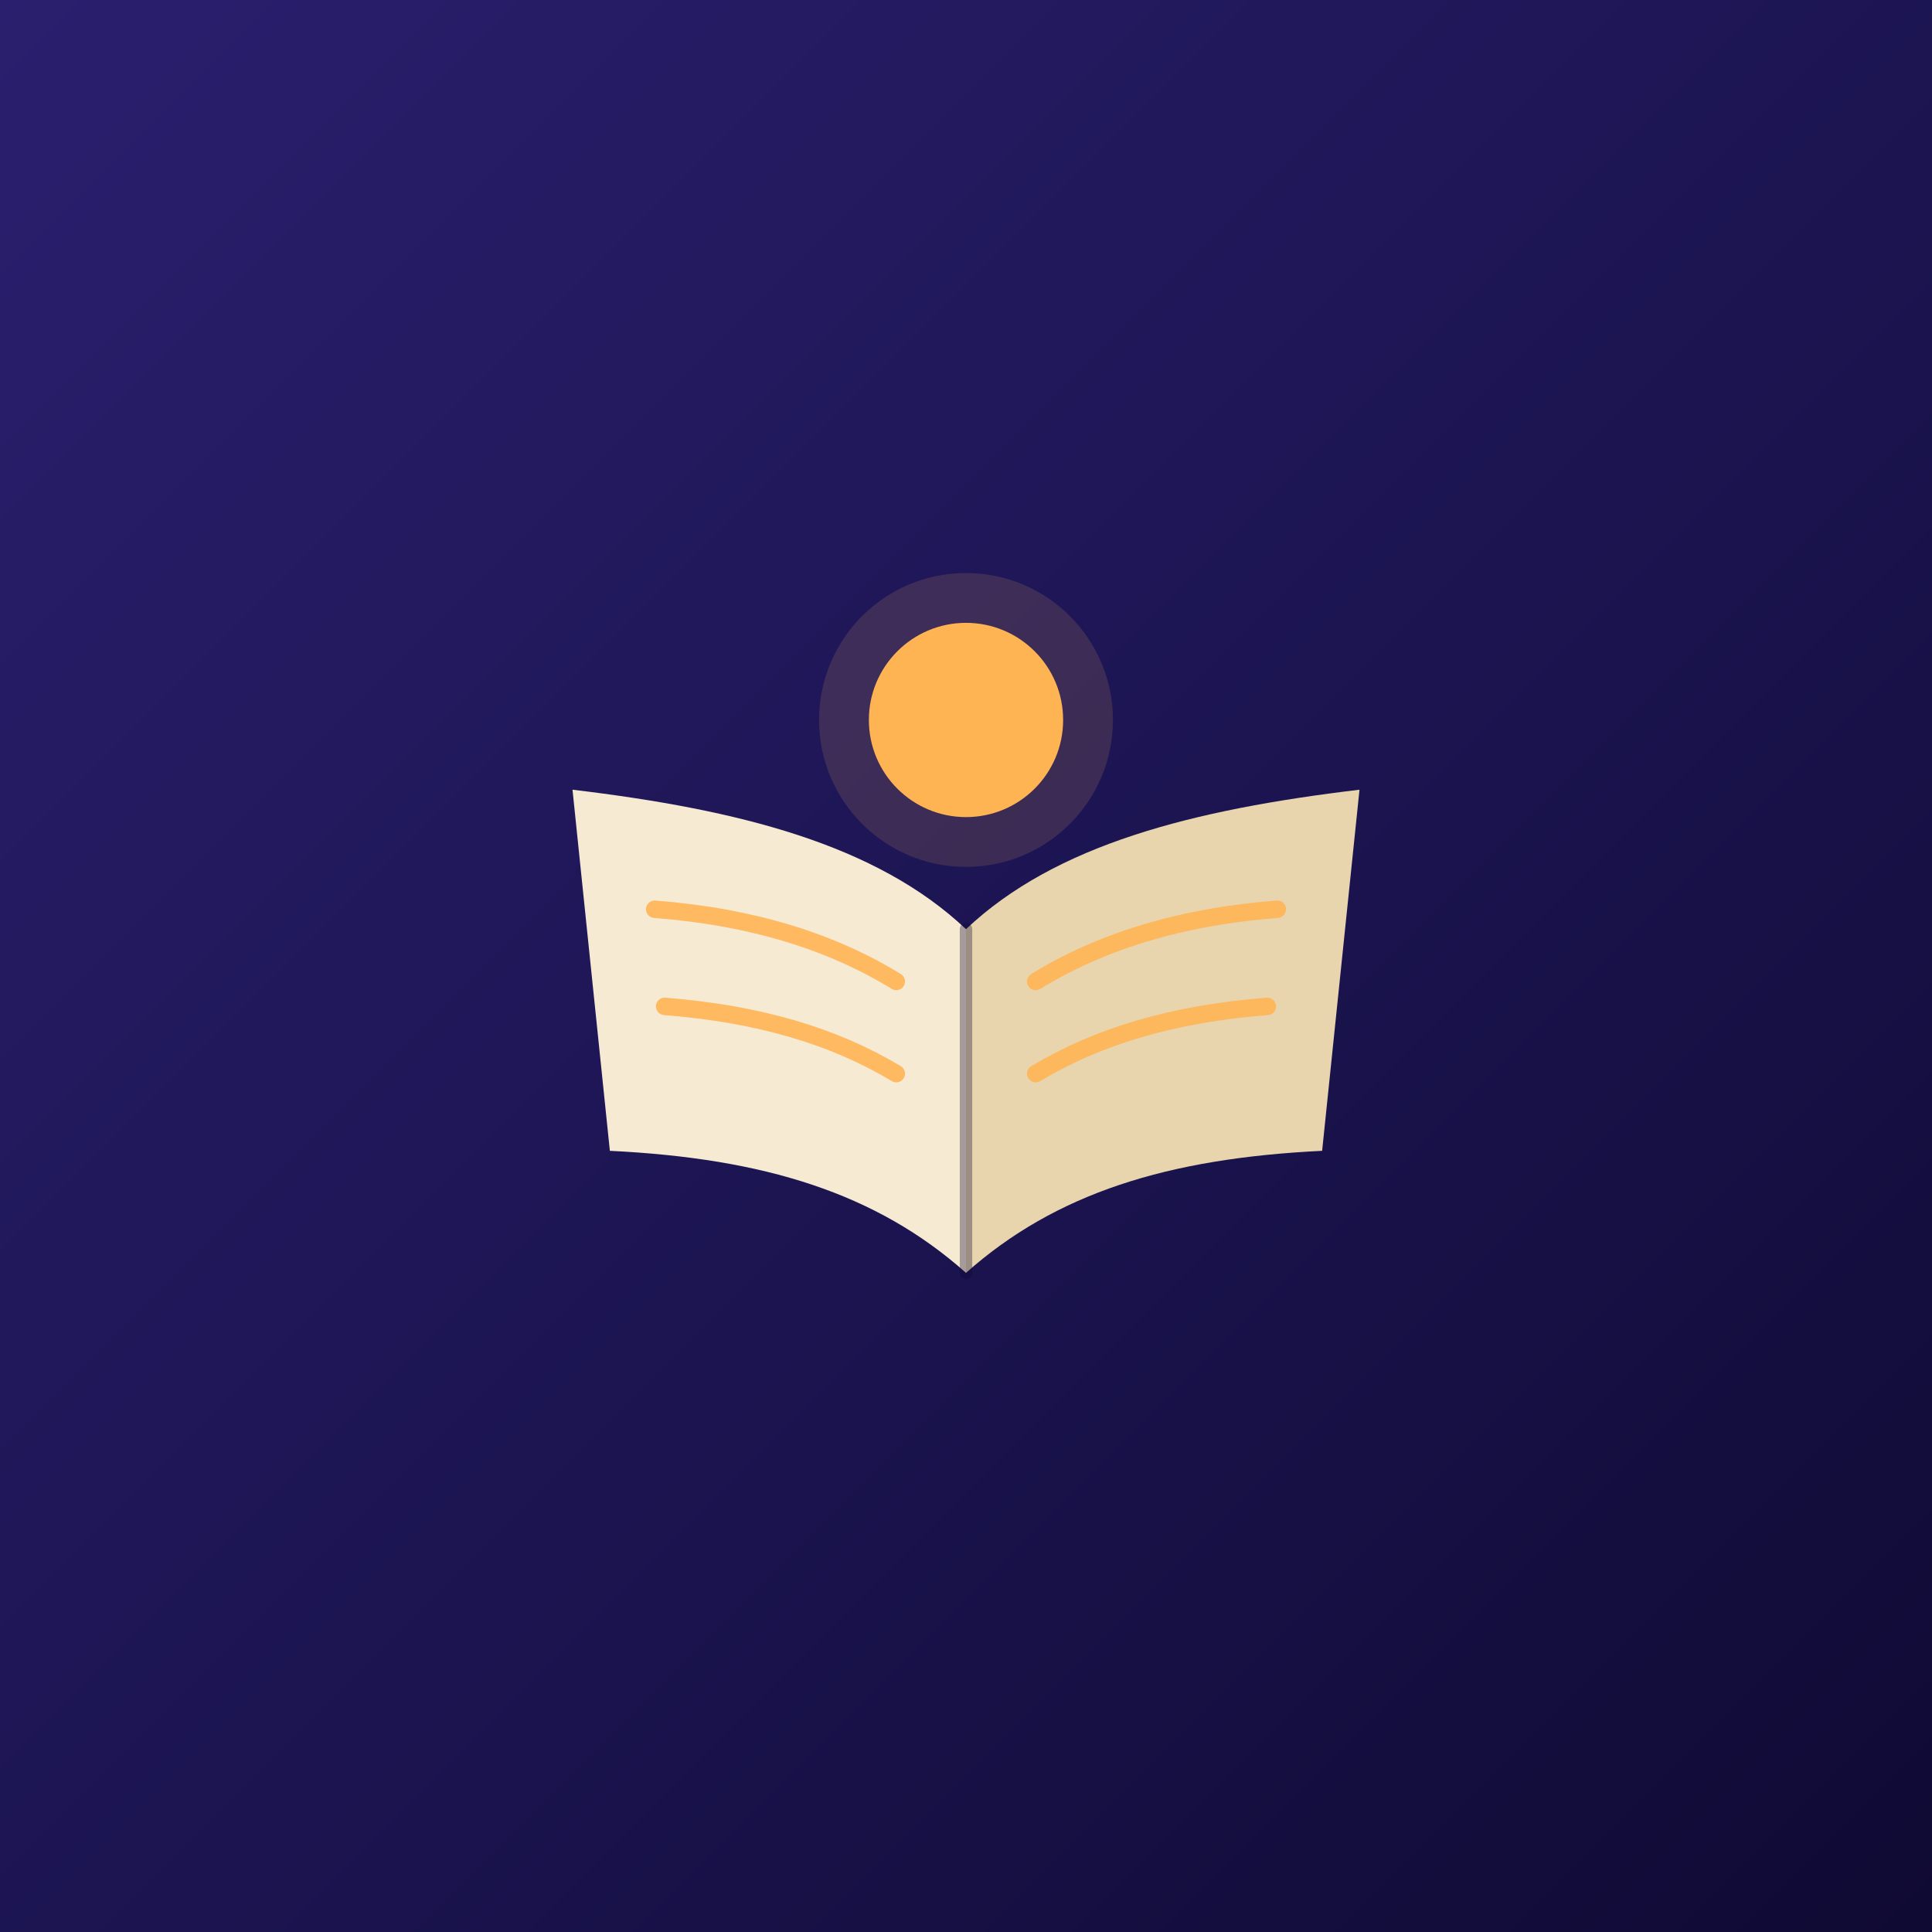
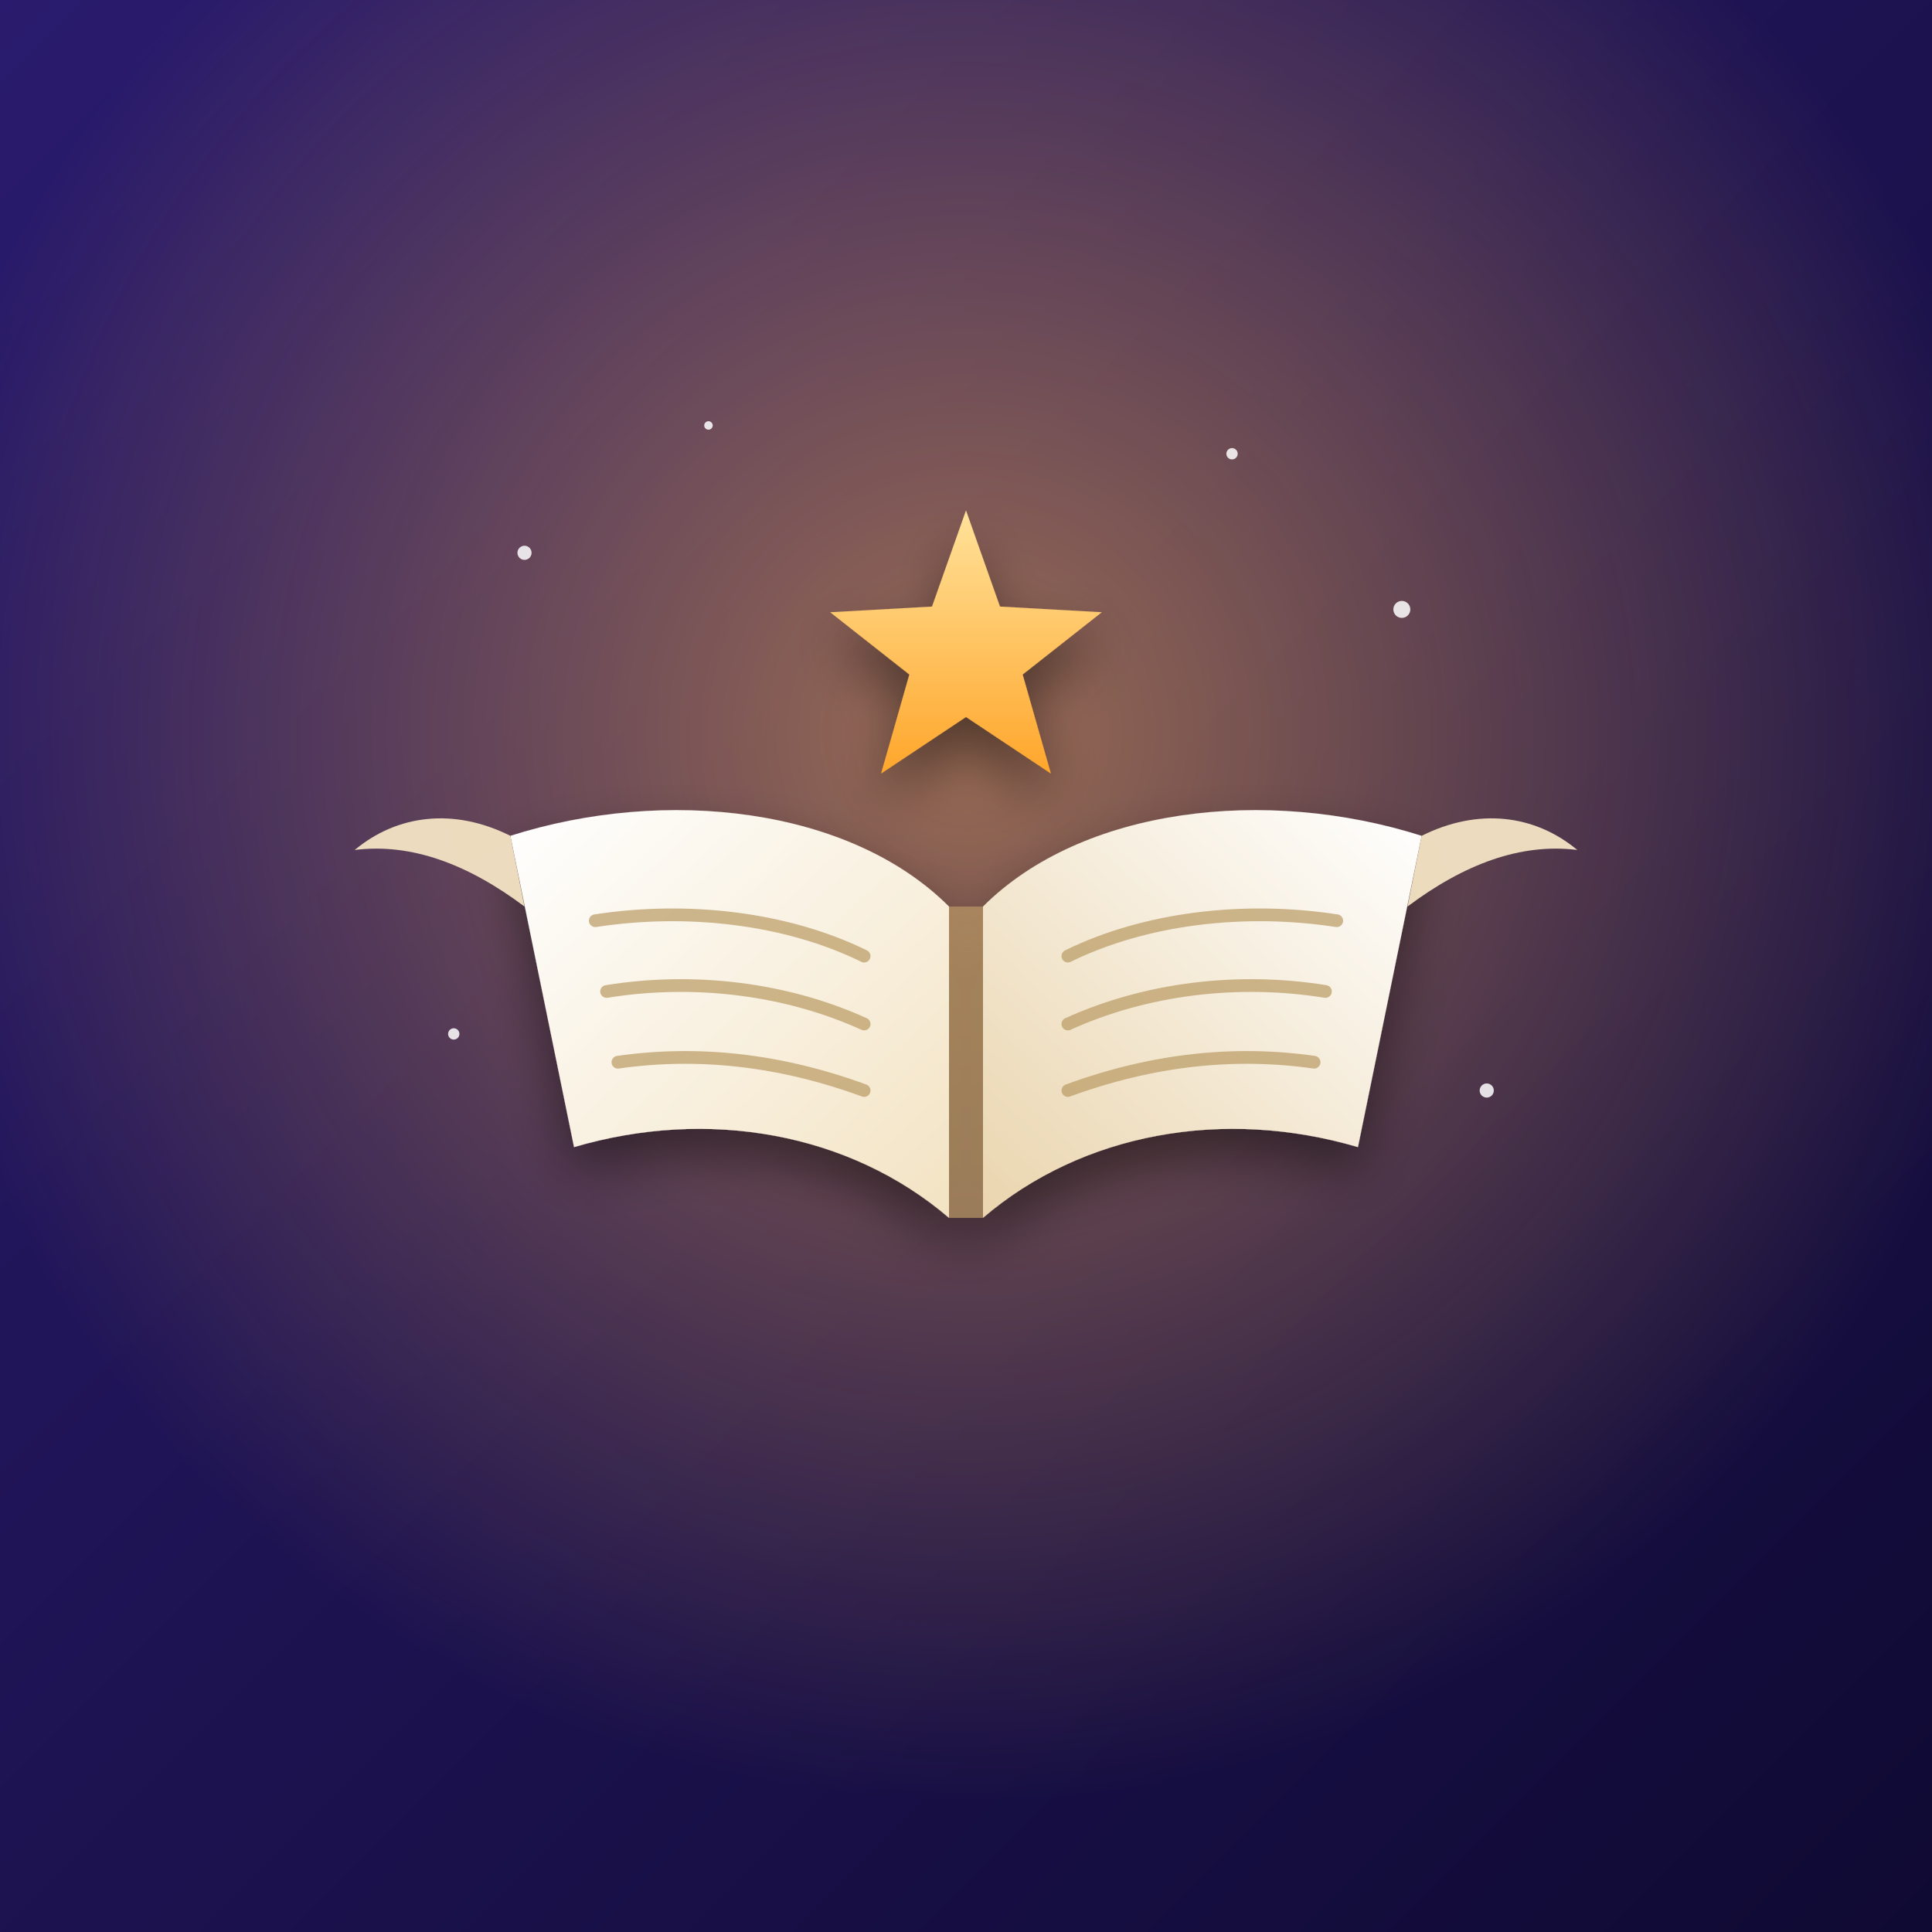
- <svg xmlns="http://www.w3.org/2000/svg" width="1024" height="1024" viewBox="0 0 1024 1024">
+ <svg xmlns="http://www.w3.org/2000/svg" viewBox="0 0 1024 1024" width="1024" height="1024">
  <defs>
    <linearGradient id="bg" x1="0" y1="0" x2="1" y2="1">
-       <stop offset="0" stop-color="#2A1F6E" />
-       <stop offset="0.55" stop-color="#1B1450" />
+       <stop offset="0" stop-color="#2A1B6E" />
      <stop offset="1" stop-color="#0F0A33" />
    </linearGradient>
+     <radialGradient id="glow" cx="0.5" cy="0.38" r="0.55">
+       <stop offset="0" stop-color="#FFB454" stop-opacity="0.55" />
+       <stop offset="1" stop-color="#FFB454" stop-opacity="0" />
+     </radialGradient>
+     <linearGradient id="pageL" x1="0" y1="0" x2="1" y2="1">
+       <stop offset="0" stop-color="#FFFFFF" />
+       <stop offset="1" stop-color="#F3E3C3" />
+     </linearGradient>
+     <linearGradient id="pageR" x1="1" y1="0" x2="0" y2="1">
+       <stop offset="0" stop-color="#FFFFFF" />
+       <stop offset="1" stop-color="#EAD5AE" />
+     </linearGradient>
+     <linearGradient id="star" x1="0" y1="0" x2="0" y2="1">
+       <stop offset="0" stop-color="#FFE29A" />
+       <stop offset="1" stop-color="#FFA62B" />
+     </linearGradient>
+     <filter id="shadow" x="-20%" y="-20%" width="140%" height="150%">
+       <feDropShadow dx="0" dy="18" stdDeviation="18" flood-color="#000" flood-opacity="0.45" />
+     </filter>
  </defs>
-   <rect width="1024" height="1024" fill="url(#bg)" />
-   <g transform="translate(512 540) scale(0.66) translate(-512 -540)">
-     <circle cx="512" cy="300" r="78" fill="#FFB454" />
-     <circle cx="512" cy="300" r="118" fill="#FFB454" opacity="0.14" />
-     <path d="M512 468 C 440 400 330 372 196 356 L 226 646 C 350 652 440 680 512 744 Z" fill="#F6EAD2" />
-     <path d="M512 468 C 584 400 694 372 828 356 L 798 646 C 674 652 584 680 512 744 Z" fill="#E8D5AE" />
-     <path d="M512 468 L 512 744" stroke="#0F0A33" stroke-width="10" stroke-linecap="round" opacity="0.35" />
-     <g stroke="#FFB454" stroke-width="14" stroke-linecap="round" fill="none" opacity="0.9">
-       <path d="M262 452 C 340 458 404 478 456 510" />
-       <path d="M270 530 C 346 536 406 554 456 584" />
-       <path d="M762 452 C 684 458 620 478 568 510" />
-       <path d="M754 530 C 678 536 618 554 568 584" />
+   <rect width="1024" height="1024" rx="0" fill="url(#bg)" />
+   <rect width="1024" height="1024" rx="0" fill="url(#glow)" />
+   <g transform="translate(128 128) scale(0.75)">
+     <g fill="#FFFFFF" opacity="0.85">
+       <circle cx="200" cy="220" r="5" />
+       <circle cx="820" cy="260" r="6" />
+       <circle cx="150" cy="560" r="4" />
+       <circle cx="880" cy="600" r="5" />
+       <circle cx="700" cy="150" r="4" />
+       <circle cx="330" cy="130" r="3" />
+     </g>
+     <path filter="url(#shadow)" fill="url(#star)" d="M512 190 L536 258 L608 262 L552 306 L572 376 L512 336 L452 376 L472 306 L416 262 L488 258 Z" />
+     <g filter="url(#shadow)">
+       <path fill="url(#pageL)" d="M500 470 C430 400 300 385 190 420 L235 640 C330 612 430 630 500 690 Z" />
+       <path fill="url(#pageR)" d="M524 470 C594 400 724 385 834 420 L789 640 C694 612 594 630 524 690 Z" />
+       <path fill="#C9A66B" opacity="0.55" d="M500 470 L524 470 L524 690 L500 690 Z" />
+     </g>
+     <g stroke="#B99A63" stroke-width="9" stroke-linecap="round" opacity="0.7" fill="none">
+       <path d="M250 480 C315 470 385 478 440 505" />
+       <path d="M258 530 C320 520 385 528 440 553" />
+       <path d="M266 580 C322 572 380 578 440 600" />
+       <path d="M774 480 C709 470 639 478 584 505" />
+       <path d="M766 530 C704 520 639 528 584 553" />
+       <path d="M758 580 C702 572 644 578 584 600" />
+     </g>
+     <g fill="#F3E3C3" opacity="0.95">
+       <path d="M190 420 C150 400 110 405 80 430 C120 425 160 440 200 470 Z" />
+       <path d="M834 420 C874 400 914 405 944 430 C904 425 864 440 824 470 Z" />
    </g>
  </g>
</svg>
